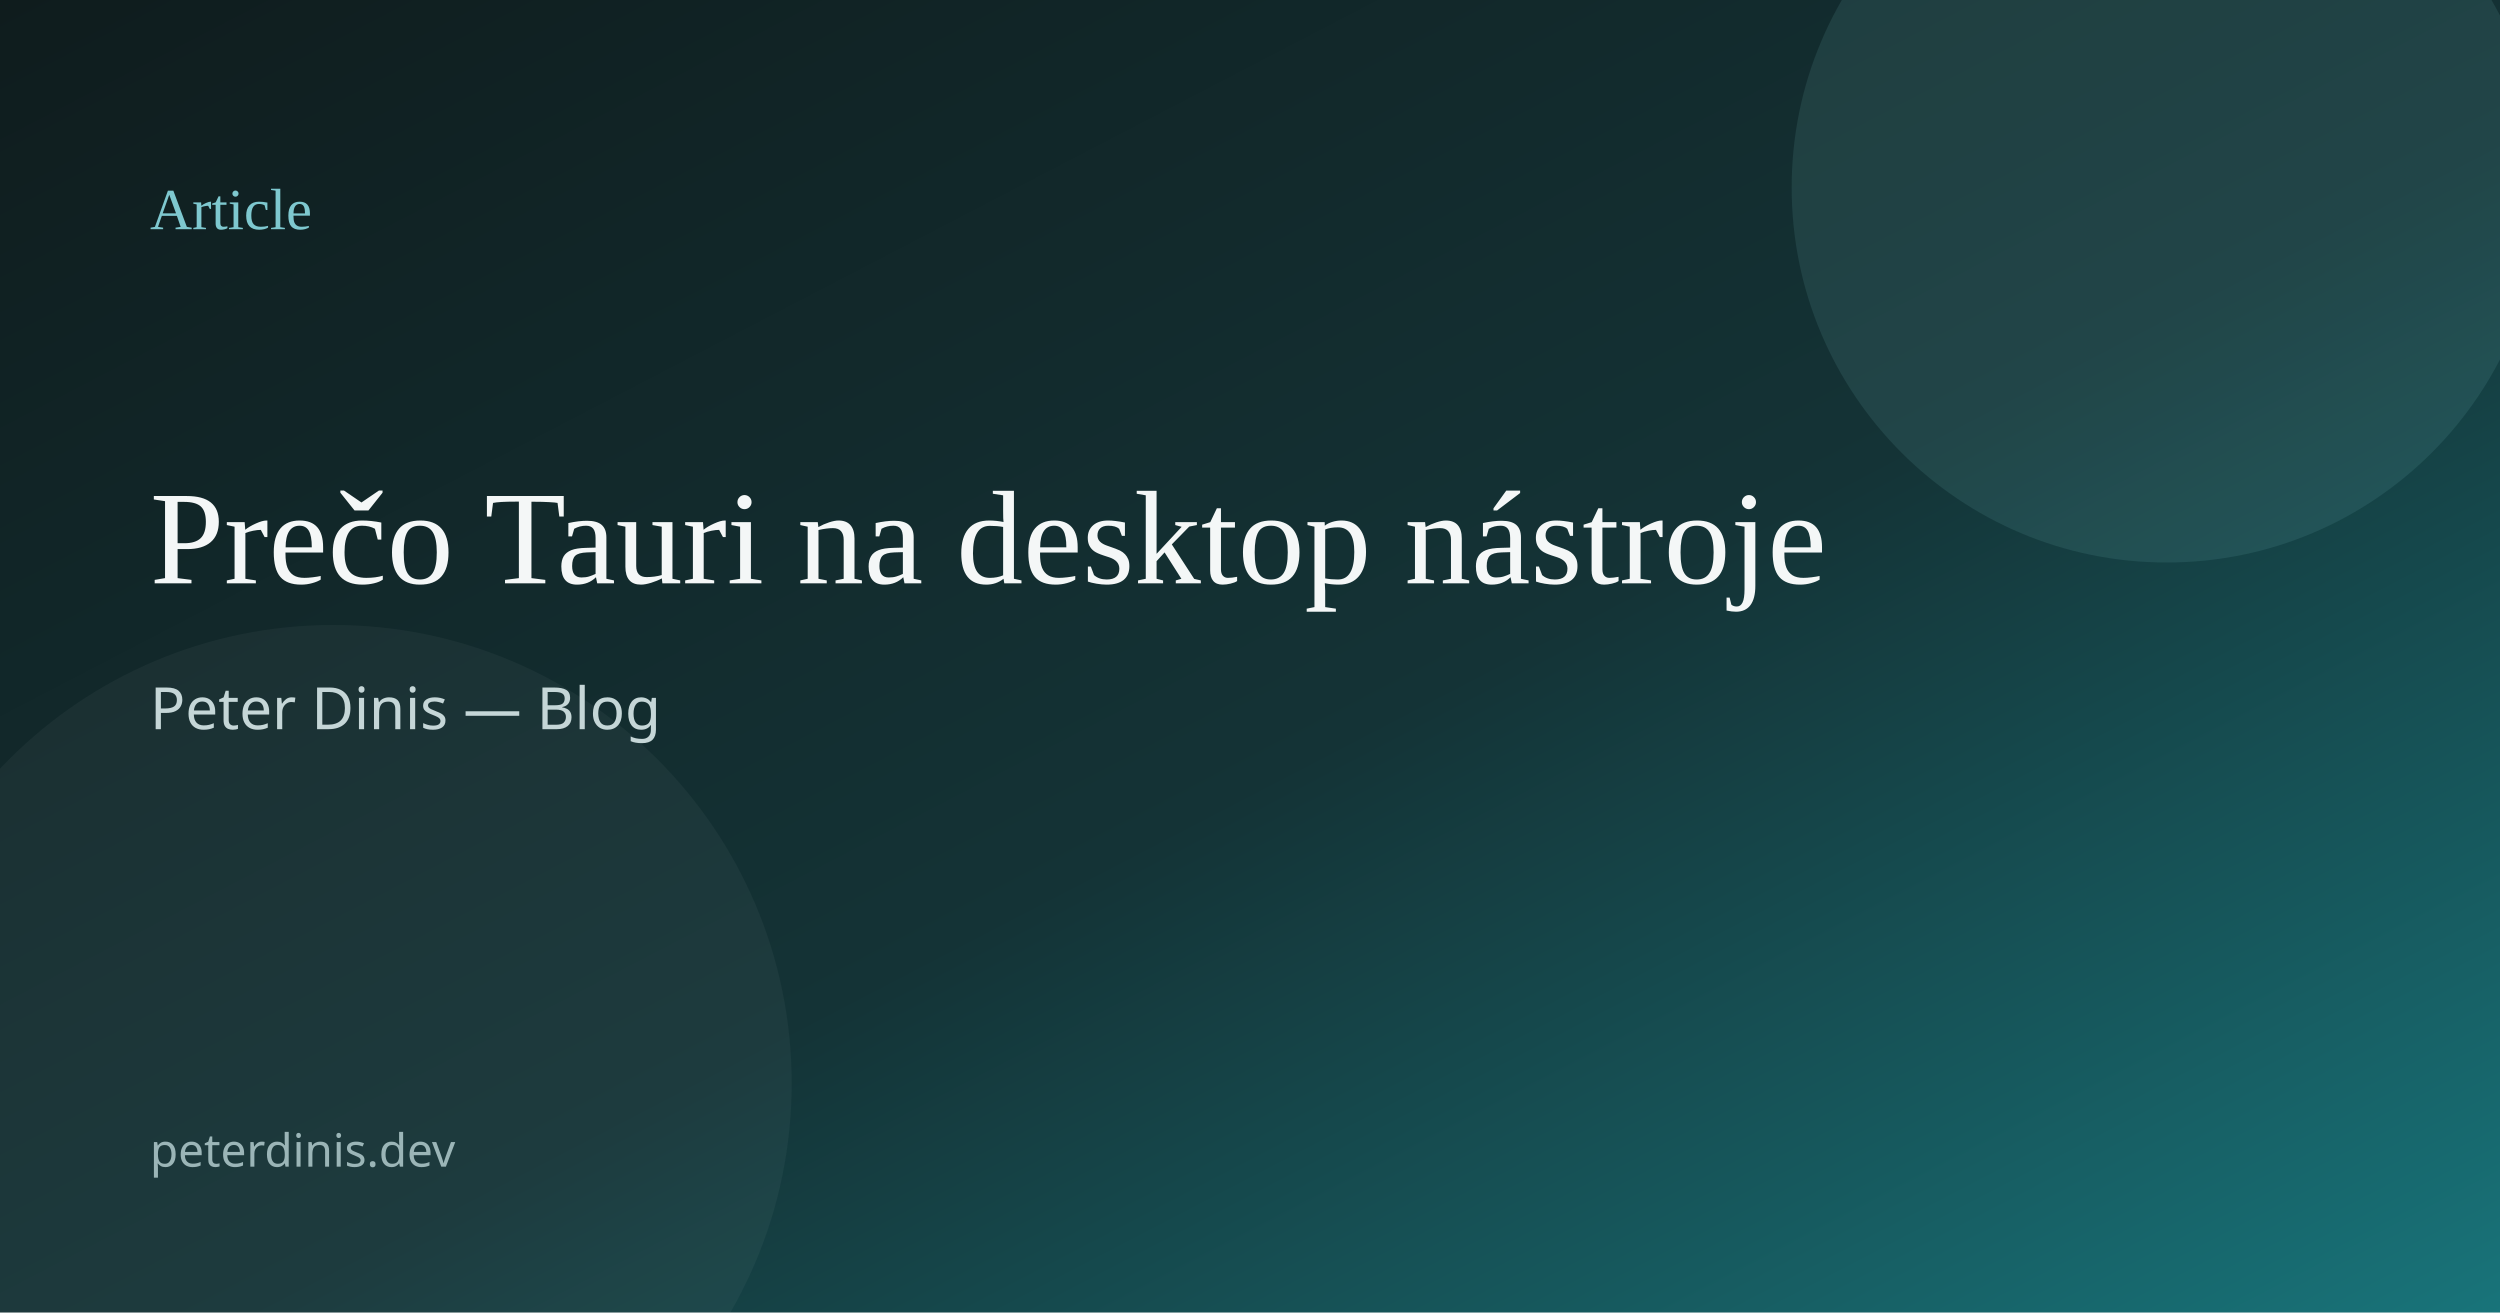
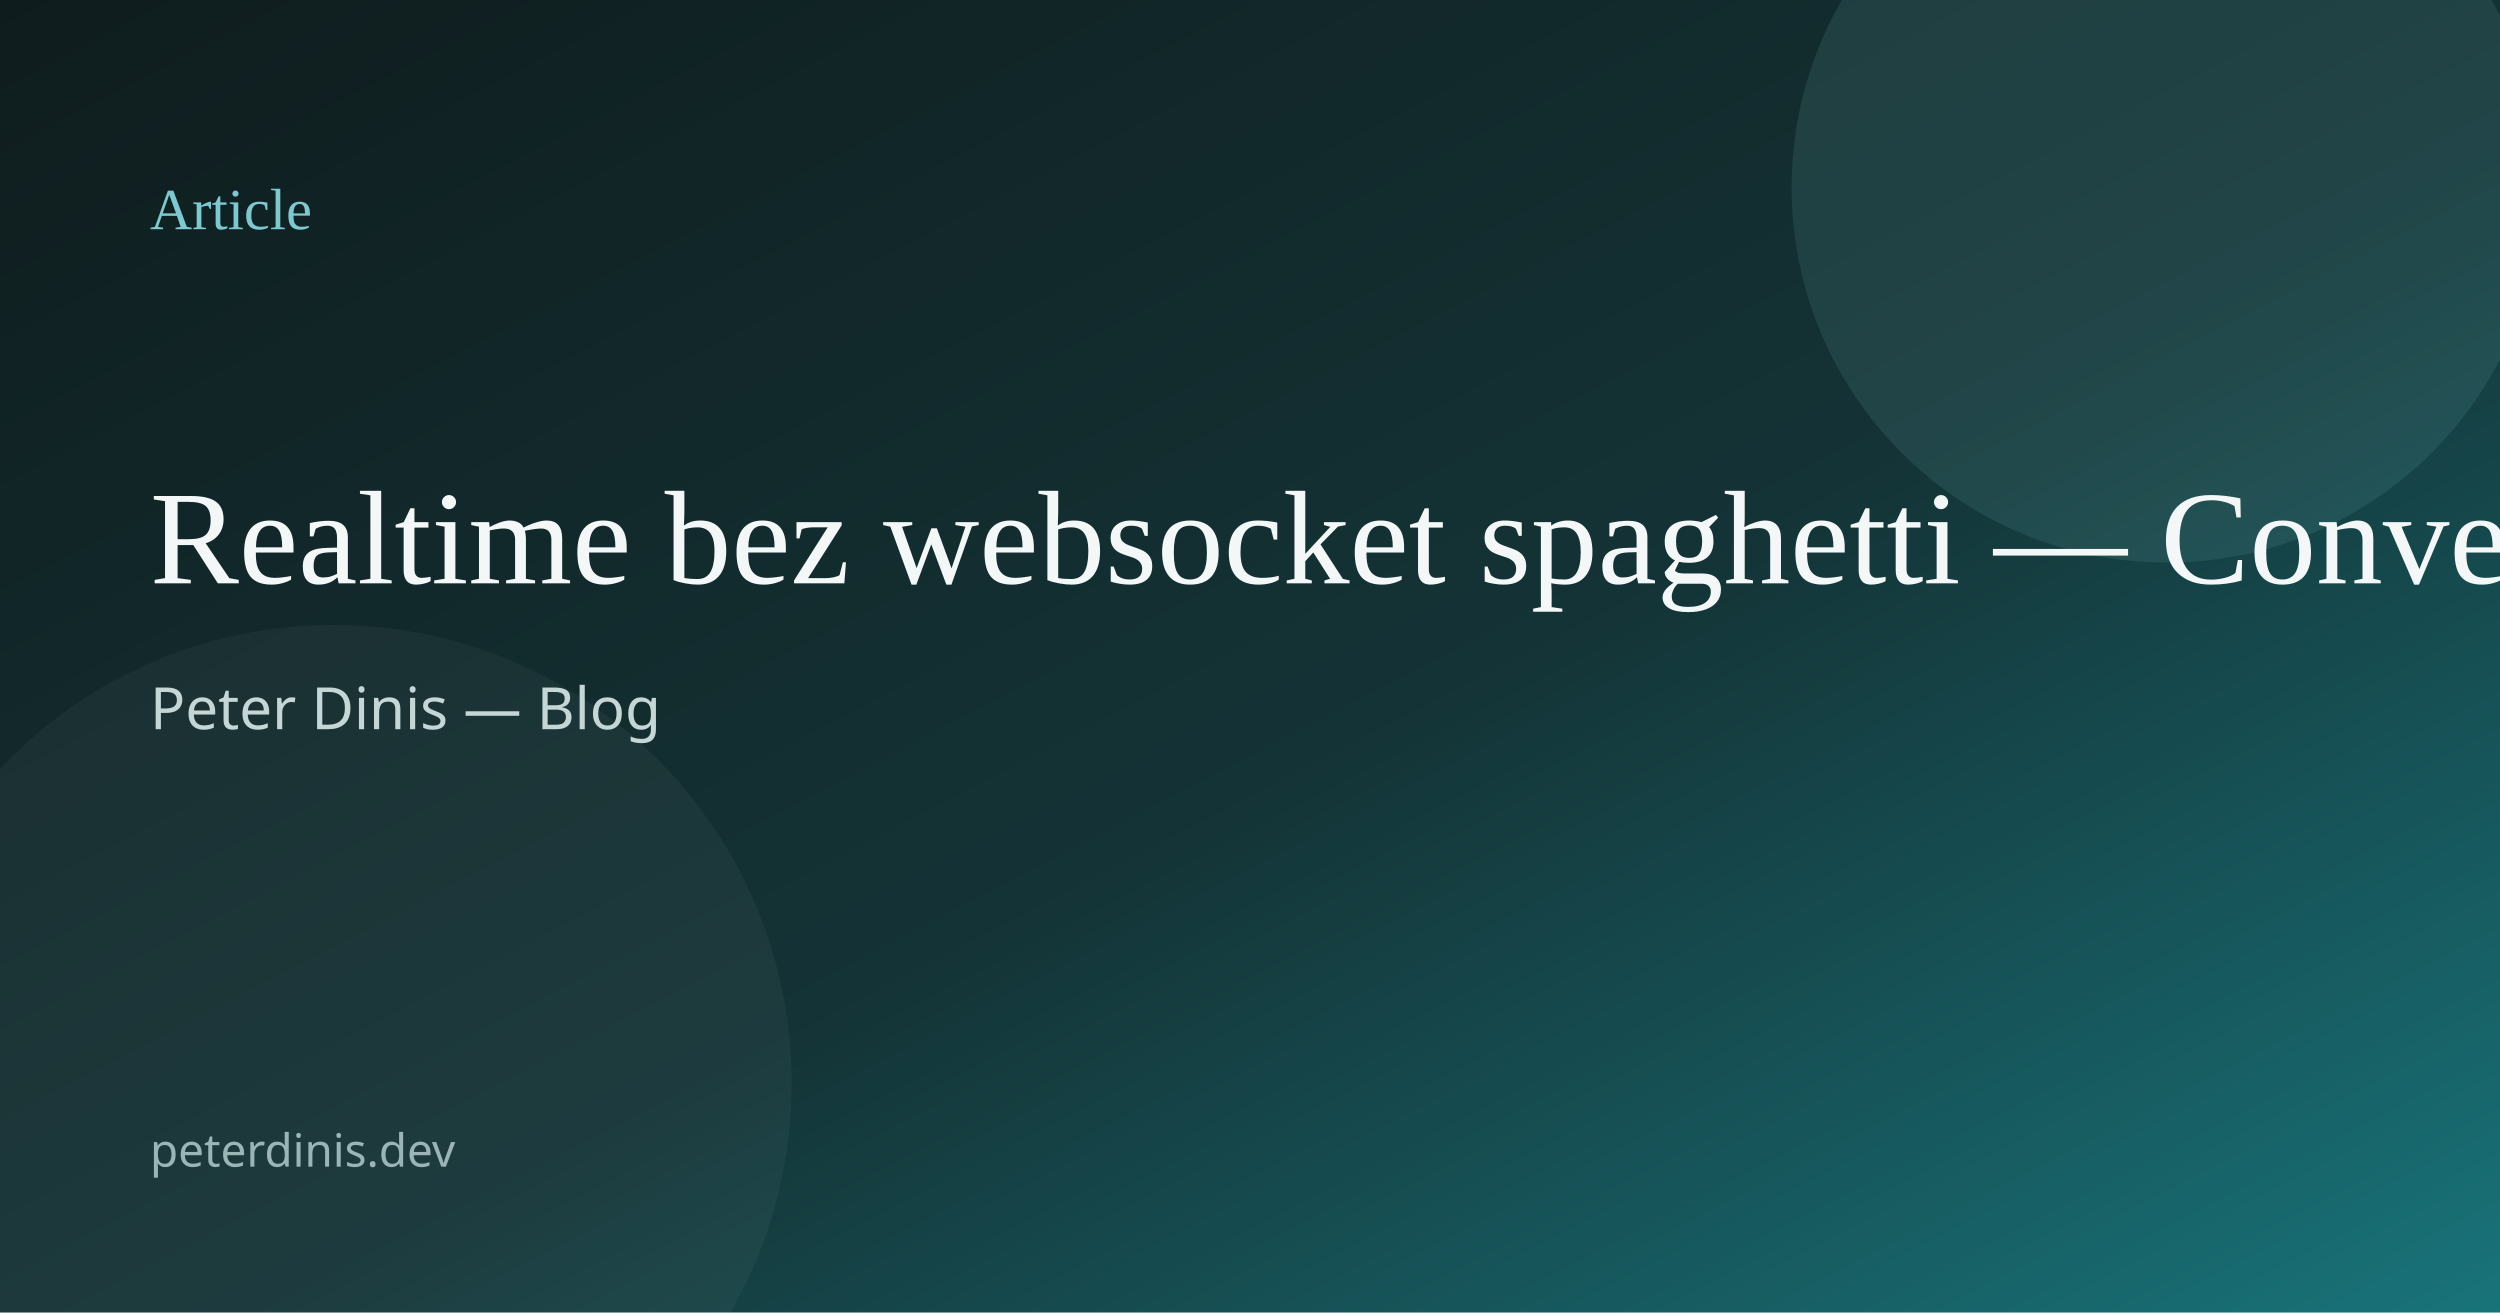
<svg xmlns="http://www.w3.org/2000/svg" width="1200" height="630" viewBox="0 0 1200 630">
  <defs>
    <linearGradient id="bg" x1="0" y1="0" x2="1" y2="1">
      <stop offset="0%" stop-color="#0f1c1d" />
      <stop offset="55%" stop-color="#143336" />
      <stop offset="100%" stop-color="#18747a" />
    </linearGradient>
  </defs>
  <rect width="1200" height="630" fill="url(#bg)" />
  <circle cx="1040" cy="90" r="180" fill="#7ec8cf" fill-opacity="0.12" />
  <circle cx="160" cy="520" r="220" fill="#ffffff" fill-opacity="0.04" />
  <text x="72" y="110" fill="#7ec8cf" font-family="Georgia, 'Times New Roman', serif" font-size="28">Article</text>
-   <text x="72" y="280" fill="#f4f7f7" font-family="Georgia, 'Times New Roman', serif" font-size="64">Prečo Tauri na desktop nástroje</text>
+   <text x="72" y="280" fill="#f4f7f7" font-family="Georgia, 'Times New Roman', serif" font-size="64">Realtime bez websocket spaghetti — Conve…</text>
  <text x="72" y="350" fill="#c5d6d7" font-family="ui-sans-serif, system-ui, sans-serif" font-size="28">Peter Dinis — Blog</text>
  <text x="72" y="560" fill="#9bb5b7" font-family="ui-sans-serif, system-ui, sans-serif" font-size="22">peterdinis.dev</text>
</svg>
